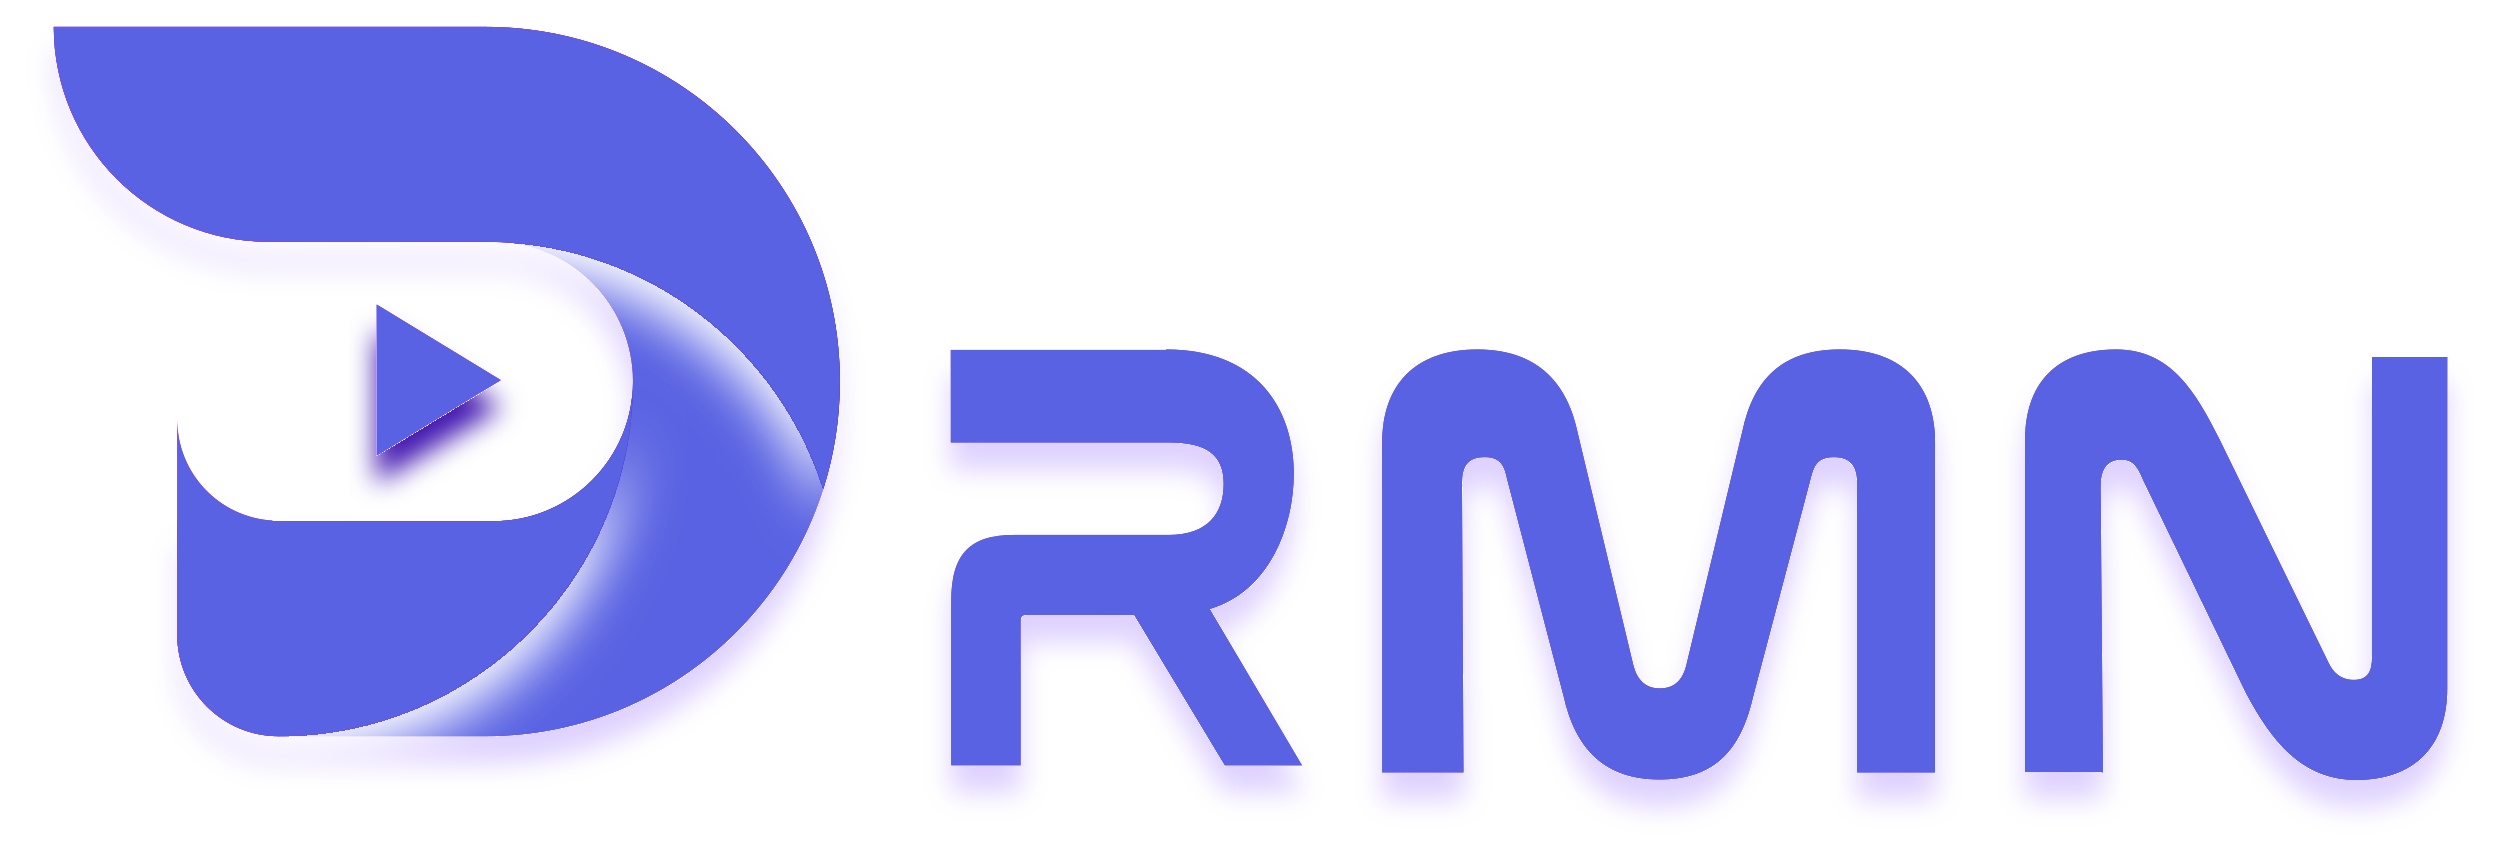
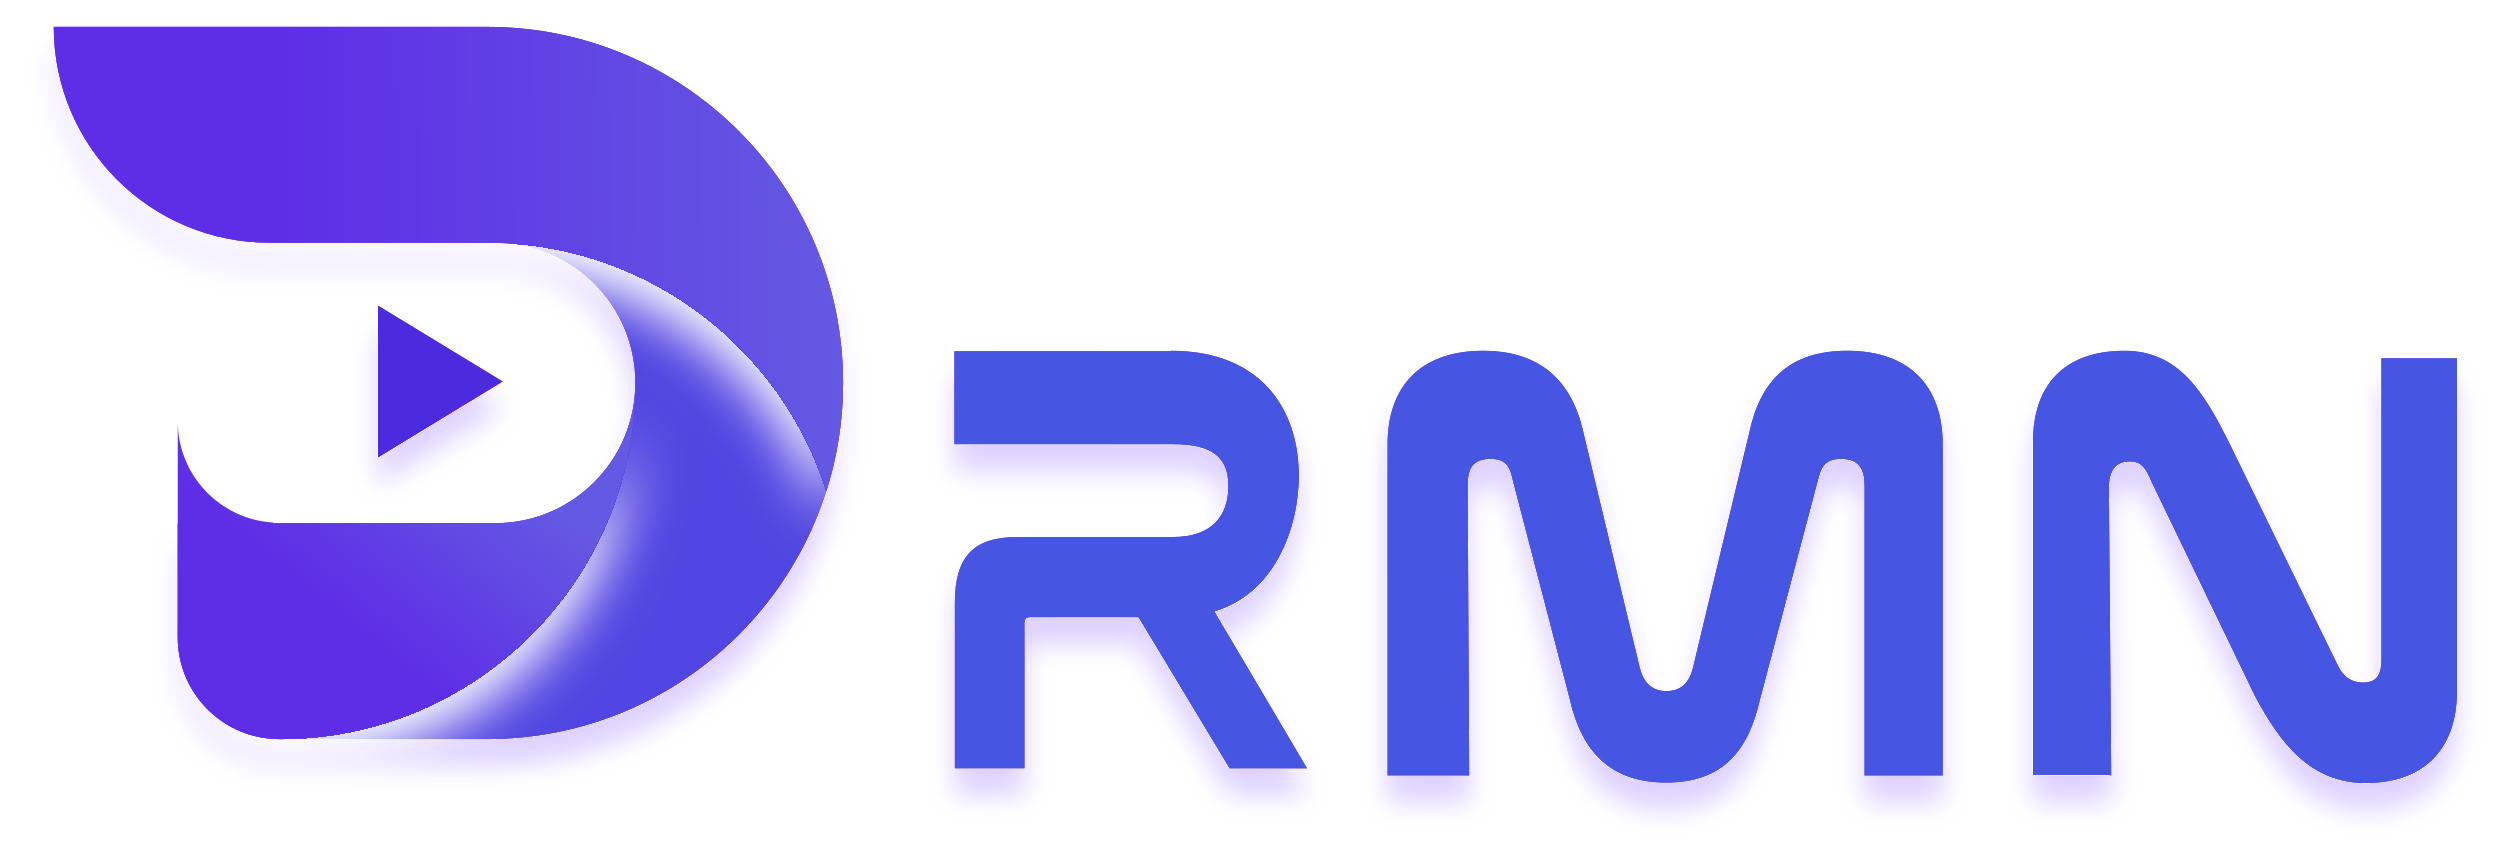
<svg xmlns="http://www.w3.org/2000/svg" width="93" height="32" viewBox="0 0 93 32" fill="none">
-   <g filter="url(#filter0_d_747_6455)">
-     <path d="M43.39 13C46.718 13 48.13 15.151 48.13 17.633C48.13 19.552 47.249 21.995 45.001 22.657L48.434 28.471H45.563L42.19 22.872H38.347C38.104 22.872 37.967 22.844 37.967 23.108V28.471H35.384V22.349C35.384 20.611 36.083 19.9 37.709 19.9H43.466C44.925 19.9 45.517 19.1 45.517 18.008C45.517 16.916 44.879 16.462 43.466 16.462H35.369V13.017H43.375L43.39 13Z" fill="url(#paint0_linear_747_6455)" />
-     <path d="M43.39 13C46.718 13 48.13 15.151 48.13 17.633C48.13 19.552 47.249 21.995 45.001 22.657L48.434 28.471H45.563L42.19 22.872H38.347C38.104 22.872 37.967 22.844 37.967 23.108V28.471H35.384V22.349C35.384 20.611 36.083 19.9 37.709 19.9H43.466C44.925 19.9 45.517 19.1 45.517 18.008C45.517 16.916 44.879 16.462 43.466 16.462H35.369V13.017H43.375L43.39 13Z" fill="#5962E2" />
+   <g filter="url(#filter0_d_756_6660)">
+     <path d="M43.557 13.049C46.898 13.049 48.317 15.209 48.317 17.701C48.317 19.628 47.432 22.081 45.174 22.745L48.622 28.582H45.739L42.352 22.961H38.493C38.249 22.961 38.112 22.933 38.112 23.198V28.582H35.519V22.436C35.519 20.691 36.22 19.977 37.852 19.977H43.634C45.098 19.977 45.693 19.174 45.693 18.077C45.693 16.981 45.052 16.525 43.634 16.525H35.503V13.065H43.542L43.557 13.049Z" fill="url(#paint0_linear_756_6660)" />
+     <path d="M43.557 13.049C46.898 13.049 48.317 15.209 48.317 17.701C48.317 19.628 47.432 22.081 45.174 22.745L48.622 28.582H45.739L42.352 22.961H38.493C38.249 22.961 38.112 22.933 38.112 23.198V28.582H35.519V22.436C35.519 20.691 36.22 19.977 37.852 19.977H43.634C45.098 19.977 45.693 19.174 45.693 18.077C45.693 16.981 45.052 16.525 43.634 16.525H35.503V13.065H43.542L43.557 13.049Z" fill="#4656E2" />
  </g>
-   <g filter="url(#filter1_d_747_6455)">
-     <path d="M54.198 28.735H51.415V16.458C51.415 14.39 52.57 13 54.955 13C57.051 13 58.251 14.092 58.677 16.044L60.758 24.731C60.895 25.277 61.199 25.608 61.745 25.608C62.292 25.608 62.596 25.294 62.733 24.731L64.814 16.044C65.225 14.092 66.318 13 68.445 13C70.83 13 71.985 14.39 71.985 16.458V28.735H69.087V18.002C69.087 17.406 68.892 17.009 68.223 17.009C67.616 17.009 67.473 17.323 67.351 17.836L65.225 25.889C64.769 27.925 63.766 29 61.73 29C59.695 29 58.601 27.875 58.16 25.889L56.064 17.836C55.957 17.34 55.827 17.009 55.234 17.009C54.551 17.009 54.386 17.406 54.386 18.002L54.443 28.735H54.198Z" fill="url(#paint1_linear_747_6455)" />
-     <path d="M54.198 28.735H51.415V16.458C51.415 14.39 52.57 13 54.955 13C57.051 13 58.251 14.092 58.677 16.044L60.758 24.731C60.895 25.277 61.199 25.608 61.745 25.608C62.292 25.608 62.596 25.294 62.733 24.731L64.814 16.044C65.225 14.092 66.318 13 68.445 13C70.83 13 71.985 14.39 71.985 16.458V28.735H69.087V18.002C69.087 17.406 68.892 17.009 68.223 17.009C67.616 17.009 67.473 17.323 67.351 17.836L65.225 25.889C64.769 27.925 63.766 29 61.73 29C59.695 29 58.601 27.875 58.16 25.889L56.064 17.836C55.957 17.34 55.827 17.009 55.234 17.009C54.551 17.009 54.386 17.406 54.386 18.002L54.443 28.735H54.198Z" fill="#5962E2" />
+   <g filter="url(#filter1_d_756_6660)">
+     <path d="M54.41 28.848H51.616V16.521C51.616 14.444 52.775 13.049 55.17 13.049C57.275 13.049 58.48 14.145 58.907 16.106L60.997 24.828C61.134 25.376 61.439 25.708 61.988 25.708C62.538 25.708 62.843 25.393 62.98 24.828L65.07 16.106C65.481 14.145 66.58 13.049 68.715 13.049C71.11 13.049 72.269 14.444 72.269 16.521V28.848H69.36V18.071C69.36 17.473 69.164 17.074 68.493 17.074C67.882 17.074 67.739 17.39 67.617 17.905L65.481 25.991C65.024 28.034 64.017 29.114 61.973 29.114C59.929 29.114 58.831 27.985 58.388 25.991L56.283 17.905C56.177 17.406 56.046 17.074 55.451 17.074C54.764 17.074 54.599 17.473 54.599 18.071L54.656 28.848H54.41Z" fill="url(#paint1_linear_756_6660)" />
+     <path d="M54.41 28.848H51.616V16.521C51.616 14.444 52.775 13.049 55.17 13.049C57.275 13.049 58.48 14.145 58.907 16.106L60.997 24.828C61.134 25.376 61.439 25.708 61.988 25.708C62.538 25.708 62.843 25.393 62.98 24.828L65.07 16.106C65.481 14.145 66.58 13.049 68.715 13.049C71.11 13.049 72.269 14.444 72.269 16.521V28.848H69.36V18.071C69.36 17.473 69.164 17.074 68.493 17.074C67.882 17.074 67.739 17.39 67.617 17.905L65.481 25.991C65.024 28.034 64.017 29.114 61.973 29.114C59.929 29.114 58.831 27.985 58.388 25.991L56.283 17.905C56.177 17.406 56.046 17.074 55.451 17.074C54.764 17.074 54.599 17.473 54.599 18.071L54.656 28.848H54.41Z" fill="#4656E2" />
  </g>
-   <g filter="url(#filter2_d_747_6455)">
-     <path d="M78.144 28.719H75.331V16.359C75.331 14.34 76.425 13 78.719 13C80.77 13 81.681 14.596 82.574 16.359L86.619 24.646C86.786 25.01 87.074 25.291 87.561 25.291C88.107 25.291 88.24 24.944 88.24 24.414V13.281H91.039V25.625C91.039 27.66 89.915 29.017 87.652 29.017C85.601 29.017 84.474 27.528 83.546 25.78L79.722 17.86C79.524 17.397 79.372 17.102 78.916 17.102C78.324 17.102 78.144 17.546 78.144 18.092L78.231 28.735L78.144 28.719Z" fill="url(#paint2_linear_747_6455)" />
-     <path d="M78.144 28.719H75.331V16.359C75.331 14.34 76.425 13 78.719 13C80.77 13 81.681 14.596 82.574 16.359L86.619 24.646C86.786 25.01 87.074 25.291 87.561 25.291C88.107 25.291 88.24 24.944 88.24 24.414V13.281H91.039V25.625C91.039 27.66 89.915 29.017 87.652 29.017C85.601 29.017 84.474 27.528 83.546 25.78L79.722 17.86C79.524 17.397 79.372 17.102 78.916 17.102C78.324 17.102 78.144 17.546 78.144 18.092L78.231 28.735L78.144 28.719Z" fill="#5962E2" />
+   <g filter="url(#filter2_d_756_6660)">
+     <path d="M78.452 28.832H75.627V16.421C75.627 14.395 76.726 13.049 79.029 13.049C81.088 13.049 82.003 14.652 82.9 16.421L86.961 24.742C87.129 25.108 87.419 25.39 87.907 25.39C88.456 25.39 88.589 25.041 88.589 24.51V13.331H91.4V25.725C91.4 27.768 90.271 29.131 87.998 29.131C85.939 29.131 84.808 27.636 83.876 25.881L80.036 17.929C79.838 17.464 79.685 17.168 79.227 17.168C78.632 17.168 78.452 17.613 78.452 18.161L78.539 28.848L78.452 28.832Z" fill="url(#paint2_linear_756_6660)" />
+     <path d="M78.452 28.832H75.627V16.421C75.627 14.395 76.726 13.049 79.029 13.049C81.088 13.049 82.003 14.652 82.9 16.421L86.961 24.742C87.129 25.108 87.419 25.39 87.907 25.39C88.456 25.39 88.589 25.041 88.589 24.51V13.331H91.4V25.725C91.4 27.768 90.271 29.131 87.998 29.131C85.939 29.131 84.808 27.636 83.876 25.881L80.036 17.929C79.838 17.464 79.685 17.168 79.227 17.168C78.632 17.168 78.452 17.613 78.452 18.161L78.539 28.848L78.452 28.832Z" fill="#4656E2" />
  </g>
-   <g filter="url(#filter3_d_747_6455)">
-     <path d="M18.061 1H2V1.005C2 5.419 5.575 8.999 9.987 8.999H18.352C21.219 8.999 23.544 11.324 23.544 14.194C23.544 17.062 21.221 19.389 18.352 19.389H6.592V23.619C6.592 25.701 8.279 27.389 10.36 27.389H18.061C25.342 27.389 31.245 21.482 31.245 14.197C31.245 6.907 25.342 1 18.061 1Z" fill="url(#paint3_linear_747_6455)" />
-     <path d="M18.061 1H2V1.005C2 5.419 5.575 8.999 9.987 8.999H18.352C21.219 8.999 23.544 11.324 23.544 14.194C23.544 17.062 21.221 19.389 18.352 19.389H6.592V23.619C6.592 25.701 8.279 27.389 10.36 27.389H18.061C25.342 27.389 31.245 21.482 31.245 14.197C31.245 6.907 25.342 1 18.061 1Z" fill="#5962E2" />
+   <g filter="url(#filter3_d_756_6660)">
+     <path d="M18.126 1H2V1.005C2 5.438 5.59 9.032 10.02 9.032H18.419C21.297 9.032 23.632 11.366 23.632 14.248C23.632 17.128 21.299 19.464 18.419 19.464H6.611V23.711C6.611 25.802 8.304 27.496 10.394 27.496H18.126C25.437 27.496 31.364 21.565 31.364 14.251C31.364 6.931 25.437 1 18.126 1Z" fill="url(#paint3_linear_756_6660)" />
+     <path d="M18.126 1H2V1.005C2 5.438 5.59 9.032 10.02 9.032H18.419C21.297 9.032 23.632 11.366 23.632 14.248C23.632 17.128 21.299 19.464 18.419 19.464H6.611V23.711C6.611 25.802 8.304 27.496 10.394 27.496H18.126C25.437 27.496 31.364 21.565 31.364 14.251C31.364 6.931 25.437 1 18.126 1Z" fill="#5246E2" />
  </g>
-   <g filter="url(#filter4_d_747_6455)">
-     <path d="M18.061 1H2C2 5.415 5.575 8.992 9.987 8.992H18.058C18.135 8.992 18.211 8.997 18.288 8.997H18.35C18.369 8.997 18.392 8.999 18.411 8.999C24.144 9.15 28.966 12.961 30.626 18.186C31.026 16.927 31.243 15.583 31.243 14.189C31.245 6.907 25.342 1 18.061 1Z" fill="url(#paint4_linear_747_6455)" />
-     <path d="M18.061 1H2C2 5.415 5.575 8.992 9.987 8.992H18.058C18.135 8.992 18.211 8.997 18.288 8.997H18.35C18.369 8.997 18.392 8.999 18.411 8.999C24.144 9.15 28.966 12.961 30.626 18.186C31.026 16.927 31.243 15.583 31.243 14.189C31.245 6.907 25.342 1 18.061 1Z" fill="#5962E2" />
+   <g filter="url(#filter4_d_756_6660)">
+     <path d="M18.126 1H2C2 5.433 5.59 9.024 10.02 9.024H18.124C18.201 9.024 18.278 9.029 18.354 9.029H18.416C18.436 9.029 18.459 9.032 18.478 9.032C24.235 9.183 29.076 13.01 30.742 18.256C31.144 16.991 31.362 15.642 31.362 14.243C31.364 6.931 25.437 1 18.126 1Z" fill="url(#paint4_linear_756_6660)" />
  </g>
-   <g filter="url(#filter5_d_747_6455)">
-     <path d="M23.545 14.192C23.545 17.06 21.222 19.387 18.353 19.387H10.136V19.365C8.161 19.249 6.593 17.613 6.593 15.607V23.616C6.593 25.699 8.279 27.386 10.361 27.386C17.642 27.386 23.545 21.48 23.545 14.194V14.192Z" fill="url(#paint5_linear_747_6455)" />
-     <path d="M23.545 14.192C23.545 17.06 21.222 19.387 18.353 19.387H10.136V19.365C8.161 19.249 6.593 17.613 6.593 15.607V23.616C6.593 25.699 8.279 27.386 10.361 27.386C17.642 27.386 23.545 21.48 23.545 14.194V14.192Z" fill="#5962E2" />
+   <g filter="url(#filter5_d_756_6660)">
+     <path d="M23.634 14.246C23.634 17.125 21.301 19.462 18.42 19.462H10.17V19.44C8.187 19.323 6.612 17.681 6.612 15.667V23.709C6.612 25.799 8.306 27.494 10.395 27.494C17.706 27.494 23.634 21.563 23.634 14.248V14.246Z" fill="url(#paint5_linear_756_6660)" />
  </g>
-   <g filter="url(#filter6_d_747_6455)">
-     <path d="M18.634 14.14L14.013 11.329L14.013 16.95L18.634 14.14Z" fill="url(#paint6_linear_747_6455)" />
-     <path d="M18.634 14.14L14.013 11.329L14.013 16.95L18.634 14.14Z" fill="#5962E2" />
+   <g filter="url(#filter6_d_756_6660)">
+     <path d="M18.701 14.193L14.061 11.371L14.061 17.016L18.701 14.193Z" fill="url(#paint6_linear_756_6660)" />
+     <path d="M18.701 14.193L14.061 11.371L14.061 17.016L18.701 14.193Z" fill="#4C2BDE" />
  </g>
  <defs>
-     <filter id="filter0_d_747_6455" x="34.369" y="13" width="15.065" height="17.471" filterUnits="userSpaceOnUse" color-interpolation-filters="sRGB">
+     <filter id="filter0_d_756_6660" x="34.503" y="13.049" width="15.118" height="17.534" filterUnits="userSpaceOnUse" color-interpolation-filters="sRGB">
      <feFlood flood-opacity="0" result="BackgroundImageFix" />
      <feColorMatrix in="SourceAlpha" type="matrix" values="0 0 0 0 0 0 0 0 0 0 0 0 0 0 0 0 0 0 127 0" result="hardAlpha" />
      <feOffset dy="1" />
      <feGaussianBlur stdDeviation="0.5" />
      <feComposite in2="hardAlpha" operator="out" />
      <feColorMatrix type="matrix" values="0 0 0 0 0.872 0 0 0 0 0.821 0 0 0 0 1 0 0 0 1 0" />
-       <feBlend mode="normal" in2="BackgroundImageFix" result="effect1_dropShadow_747_6455" />
-       <feBlend mode="normal" in="SourceGraphic" in2="effect1_dropShadow_747_6455" result="shape" />
+       <feBlend mode="normal" in2="BackgroundImageFix" result="effect1_dropShadow_756_6660" />
+       <feBlend mode="normal" in="SourceGraphic" in2="effect1_dropShadow_756_6660" result="shape" />
    </filter>
-     <filter id="filter1_d_747_6455" x="50.415" y="13" width="22.57" height="18" filterUnits="userSpaceOnUse" color-interpolation-filters="sRGB">
+     <filter id="filter1_d_756_6660" x="50.616" y="13.049" width="22.654" height="18.065" filterUnits="userSpaceOnUse" color-interpolation-filters="sRGB">
      <feFlood flood-opacity="0" result="BackgroundImageFix" />
      <feColorMatrix in="SourceAlpha" type="matrix" values="0 0 0 0 0 0 0 0 0 0 0 0 0 0 0 0 0 0 127 0" result="hardAlpha" />
      <feOffset dy="1" />
      <feGaussianBlur stdDeviation="0.5" />
      <feComposite in2="hardAlpha" operator="out" />
      <feColorMatrix type="matrix" values="0 0 0 0 0.872 0 0 0 0 0.821 0 0 0 0 1 0 0 0 1 0" />
-       <feBlend mode="normal" in2="BackgroundImageFix" result="effect1_dropShadow_747_6455" />
-       <feBlend mode="normal" in="SourceGraphic" in2="effect1_dropShadow_747_6455" result="shape" />
+       <feBlend mode="normal" in2="BackgroundImageFix" result="effect1_dropShadow_756_6660" />
+       <feBlend mode="normal" in="SourceGraphic" in2="effect1_dropShadow_756_6660" result="shape" />
    </filter>
-     <filter id="filter2_d_747_6455" x="74.331" y="13" width="17.709" height="18.017" filterUnits="userSpaceOnUse" color-interpolation-filters="sRGB">
+     <filter id="filter2_d_756_6660" x="74.627" y="13.049" width="17.773" height="18.082" filterUnits="userSpaceOnUse" color-interpolation-filters="sRGB">
      <feFlood flood-opacity="0" result="BackgroundImageFix" />
      <feColorMatrix in="SourceAlpha" type="matrix" values="0 0 0 0 0 0 0 0 0 0 0 0 0 0 0 0 0 0 127 0" result="hardAlpha" />
      <feOffset dy="1" />
      <feGaussianBlur stdDeviation="0.5" />
      <feComposite in2="hardAlpha" operator="out" />
      <feColorMatrix type="matrix" values="0 0 0 0 0.872 0 0 0 0 0.821 0 0 0 0 1 0 0 0 1 0" />
-       <feBlend mode="normal" in2="BackgroundImageFix" result="effect1_dropShadow_747_6455" />
-       <feBlend mode="normal" in="SourceGraphic" in2="effect1_dropShadow_747_6455" result="shape" />
+       <feBlend mode="normal" in2="BackgroundImageFix" result="effect1_dropShadow_756_6660" />
+       <feBlend mode="normal" in="SourceGraphic" in2="effect1_dropShadow_756_6660" result="shape" />
    </filter>
-     <filter id="filter3_d_747_6455" x="1" y="1" width="31.245" height="28.389" filterUnits="userSpaceOnUse" color-interpolation-filters="sRGB">
+     <filter id="filter3_d_756_6660" x="1" y="1" width="31.365" height="28.496" filterUnits="userSpaceOnUse" color-interpolation-filters="sRGB">
      <feFlood flood-opacity="0" result="BackgroundImageFix" />
      <feColorMatrix in="SourceAlpha" type="matrix" values="0 0 0 0 0 0 0 0 0 0 0 0 0 0 0 0 0 0 127 0" result="hardAlpha" />
      <feOffset dy="1" />
      <feGaussianBlur stdDeviation="0.5" />
      <feComposite in2="hardAlpha" operator="out" />
      <feColorMatrix type="matrix" values="0 0 0 0 0.872 0 0 0 0 0.821 0 0 0 0 1 0 0 0 1 0" />
-       <feBlend mode="normal" in2="BackgroundImageFix" result="effect1_dropShadow_747_6455" />
-       <feBlend mode="normal" in="SourceGraphic" in2="effect1_dropShadow_747_6455" result="shape" />
+       <feBlend mode="normal" in2="BackgroundImageFix" result="effect1_dropShadow_756_6660" />
+       <feBlend mode="normal" in="SourceGraphic" in2="effect1_dropShadow_756_6660" result="shape" />
    </filter>
-     <filter id="filter4_d_747_6455" x="0" y="0" width="33.243" height="21.186" filterUnits="userSpaceOnUse" color-interpolation-filters="sRGB">
+     <filter id="filter4_d_756_6660" x="0" y="0" width="33.362" height="21.256" filterUnits="userSpaceOnUse" color-interpolation-filters="sRGB">
      <feFlood flood-opacity="0" result="BackgroundImageFix" />
      <feColorMatrix in="SourceAlpha" type="matrix" values="0 0 0 0 0 0 0 0 0 0 0 0 0 0 0 0 0 0 127 0" result="hardAlpha" />
      <feOffset dy="1" />
      <feGaussianBlur stdDeviation="1" />
      <feComposite in2="hardAlpha" operator="out" />
      <feColorMatrix type="matrix" values="0 0 0 0 1 0 0 0 0 1 0 0 0 0 1 0 0 0 1 0" />
-       <feBlend mode="normal" in2="BackgroundImageFix" result="effect1_dropShadow_747_6455" />
-       <feBlend mode="normal" in="SourceGraphic" in2="effect1_dropShadow_747_6455" result="shape" />
+       <feBlend mode="normal" in2="BackgroundImageFix" result="effect1_dropShadow_756_6660" />
+       <feBlend mode="normal" in="SourceGraphic" in2="effect1_dropShadow_756_6660" result="shape" />
    </filter>
-     <filter id="filter5_d_747_6455" x="4.593" y="13.192" width="20.952" height="17.194" filterUnits="userSpaceOnUse" color-interpolation-filters="sRGB">
+     <filter id="filter5_d_756_6660" x="4.612" y="13.246" width="21.021" height="17.248" filterUnits="userSpaceOnUse" color-interpolation-filters="sRGB">
      <feFlood flood-opacity="0" result="BackgroundImageFix" />
      <feColorMatrix in="SourceAlpha" type="matrix" values="0 0 0 0 0 0 0 0 0 0 0 0 0 0 0 0 0 0 127 0" result="hardAlpha" />
      <feOffset dy="1" />
      <feGaussianBlur stdDeviation="1" />
      <feComposite in2="hardAlpha" operator="out" />
      <feColorMatrix type="matrix" values="0 0 0 0 1 0 0 0 0 1 0 0 0 0 1 0 0 0 1 0" />
-       <feBlend mode="normal" in2="BackgroundImageFix" result="effect1_dropShadow_747_6455" />
-       <feBlend mode="normal" in="SourceGraphic" in2="effect1_dropShadow_747_6455" result="shape" />
+       <feBlend mode="normal" in2="BackgroundImageFix" result="effect1_dropShadow_756_6660" />
+       <feBlend mode="normal" in="SourceGraphic" in2="effect1_dropShadow_756_6660" result="shape" />
    </filter>
-     <filter id="filter6_d_747_6455" x="13.013" y="11.329" width="6.621" height="7.621" filterUnits="userSpaceOnUse" color-interpolation-filters="sRGB">
+     <filter id="filter6_d_756_6660" x="13.062" y="11.371" width="6.639" height="7.645" filterUnits="userSpaceOnUse" color-interpolation-filters="sRGB">
      <feFlood flood-opacity="0" result="BackgroundImageFix" />
      <feColorMatrix in="SourceAlpha" type="matrix" values="0 0 0 0 0 0 0 0 0 0 0 0 0 0 0 0 0 0 127 0" result="hardAlpha" />
      <feOffset dy="1" />
      <feGaussianBlur stdDeviation="0.5" />
      <feComposite in2="hardAlpha" operator="out" />
-       <feColorMatrix type="matrix" values="0 0 0 0 0.267 0 0 0 0 0.098 0 0 0 0 0.69 0 0 0 1 0" />
-       <feBlend mode="normal" in2="BackgroundImageFix" result="effect1_dropShadow_747_6455" />
-       <feBlend mode="normal" in="SourceGraphic" in2="effect1_dropShadow_747_6455" result="shape" />
+       <feColorMatrix type="matrix" values="0 0 0 0 0.872 0 0 0 0 0.825 0 0 0 0 1 0 0 0 1 0" />
+       <feBlend mode="normal" in2="BackgroundImageFix" result="effect1_dropShadow_756_6660" />
+       <feBlend mode="normal" in="SourceGraphic" in2="effect1_dropShadow_756_6660" result="shape" />
    </filter>
-     <linearGradient id="paint0_linear_747_6455" x1="24.362" y1="8.477" x2="40.643" y2="4.887" gradientUnits="userSpaceOnUse">
+     <linearGradient id="paint0_linear_756_6660" x1="24.451" y1="8.508" x2="40.799" y2="4.902" gradientUnits="userSpaceOnUse">
      <stop stop-color="#BC3DF8" />
      <stop offset="1" stop-color="#6C27DC" />
    </linearGradient>
-     <linearGradient id="paint1_linear_747_6455" x1="34.085" y1="8.323" x2="58.242" y2="0.212" gradientUnits="userSpaceOnUse">
+     <linearGradient id="paint1_linear_756_6660" x1="34.215" y1="8.352" x2="58.471" y2="0.209" gradientUnits="userSpaceOnUse">
      <stop stop-color="#BC3DF8" />
      <stop offset="1" stop-color="#6C27DC" />
    </linearGradient>
-     <linearGradient id="paint2_linear_747_6455" x1="62.097" y1="8.318" x2="81.361" y2="3.384" gradientUnits="userSpaceOnUse">
+     <linearGradient id="paint2_linear_756_6660" x1="62.339" y1="8.347" x2="81.682" y2="3.393" gradientUnits="userSpaceOnUse">
      <stop stop-color="#BC3DF8" />
      <stop offset="1" stop-color="#6C27DC" />
    </linearGradient>
-     <linearGradient id="paint3_linear_747_6455" x1="24.65" y1="9.589" x2="23.445" y2="29.843" gradientUnits="userSpaceOnUse">
+     <linearGradient id="paint3_linear_756_6660" x1="24.742" y1="9.624" x2="23.532" y2="29.961" gradientUnits="userSpaceOnUse">
      <stop stop-color="#FF33DA" />
      <stop offset="0.406" stop-color="#CD20E9" />
      <stop offset="1" stop-color="#511BB2" />
    </linearGradient>
-     <linearGradient id="paint4_linear_747_6455" x1="14.829" y1="-1.356" x2="33.2" y2="6.453" gradientUnits="userSpaceOnUse">
-       <stop stop-color="#FF00D0" />
-       <stop offset="0.597" stop-color="#9E00FF" />
-       <stop offset="1" stop-color="#501BB1" />
+     <linearGradient id="paint4_linear_756_6660" x1="10.535" y1="2.004" x2="31.023" y2="1.769" gradientUnits="userSpaceOnUse">
+       <stop stop-color="#5E2EE6" />
+       <stop offset="1" stop-color="#6459E2" />
    </linearGradient>
-     <linearGradient id="paint5_linear_747_6455" x1="8.379" y1="21.875" x2="21.524" y2="16.195" gradientUnits="userSpaceOnUse">
-       <stop stop-color="#FF01D1" />
-       <stop offset="0.487" stop-color="#B701F4" />
-       <stop offset="1" stop-color="#511BB2" />
+     <linearGradient id="paint5_linear_756_6660" x1="15.078" y1="24.728" x2="20.196" y2="18.482" gradientUnits="userSpaceOnUse">
+       <stop stop-color="#5E2EE6" />
+       <stop offset="1" stop-color="#6459E2" />
    </linearGradient>
-     <linearGradient id="paint6_linear_747_6455" x1="19.612" y1="13.286" x2="11.469" y2="10.54" gradientUnits="userSpaceOnUse">
+     <linearGradient id="paint6_linear_756_6660" x1="19.683" y1="13.336" x2="11.507" y2="10.579" gradientUnits="userSpaceOnUse">
      <stop stop-color="#FE1786" />
      <stop offset="0.499" stop-color="#AD00FF" />
      <stop offset="1" stop-color="#6A00BD" />
    </linearGradient>
  </defs>
</svg>
